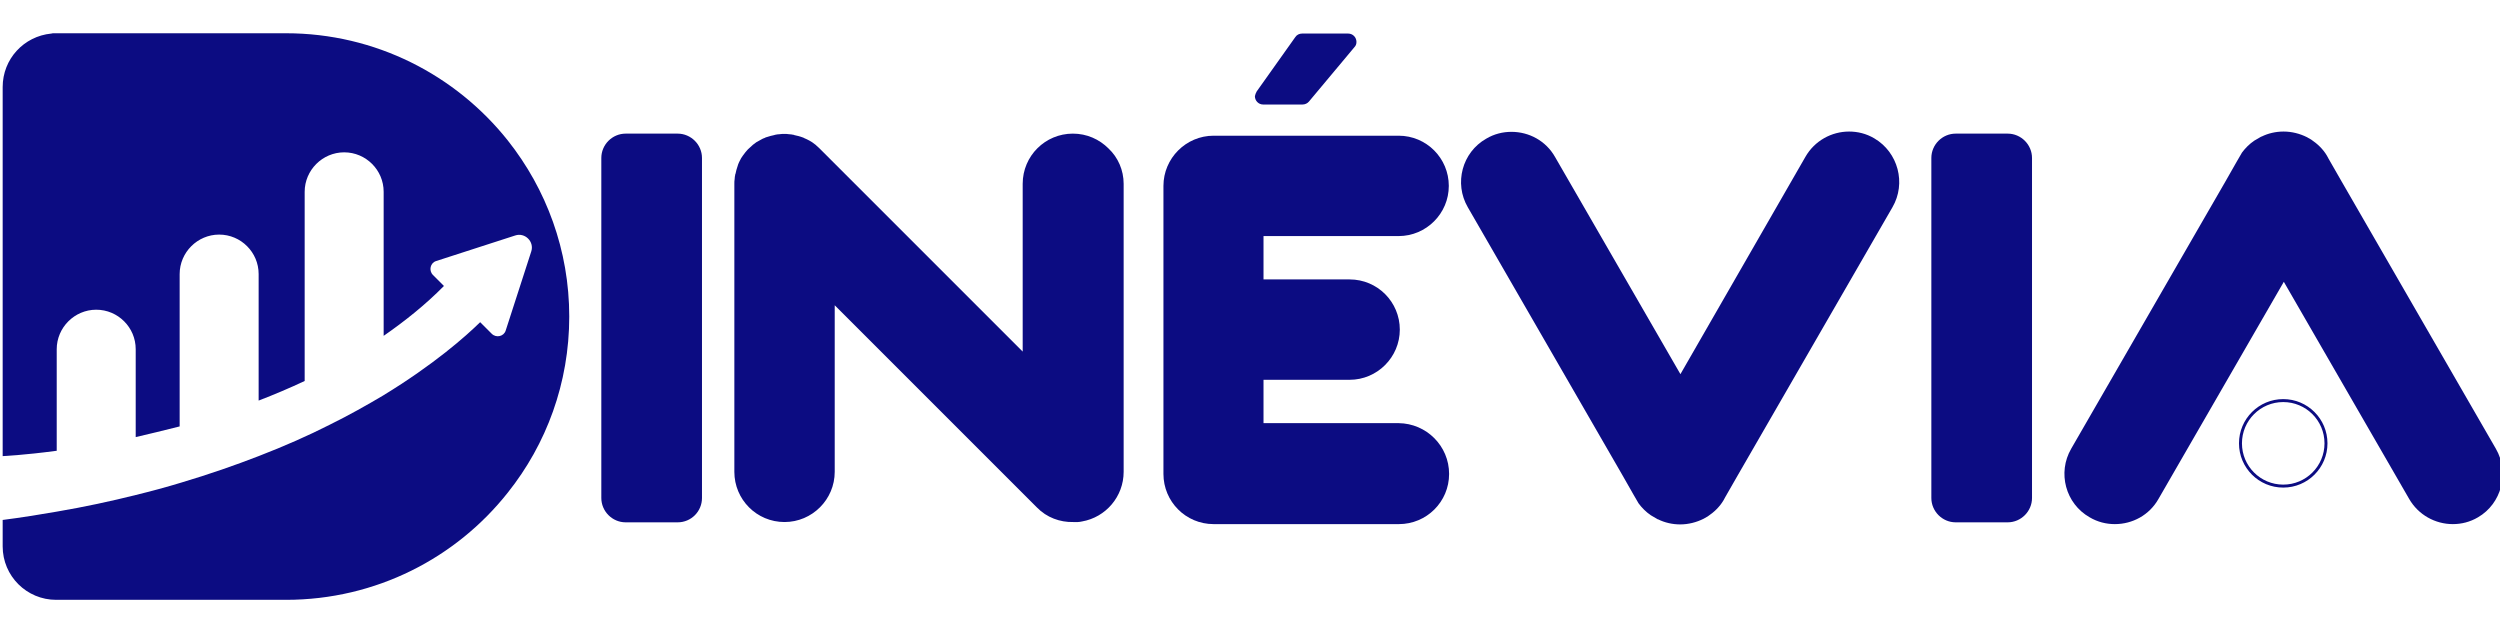
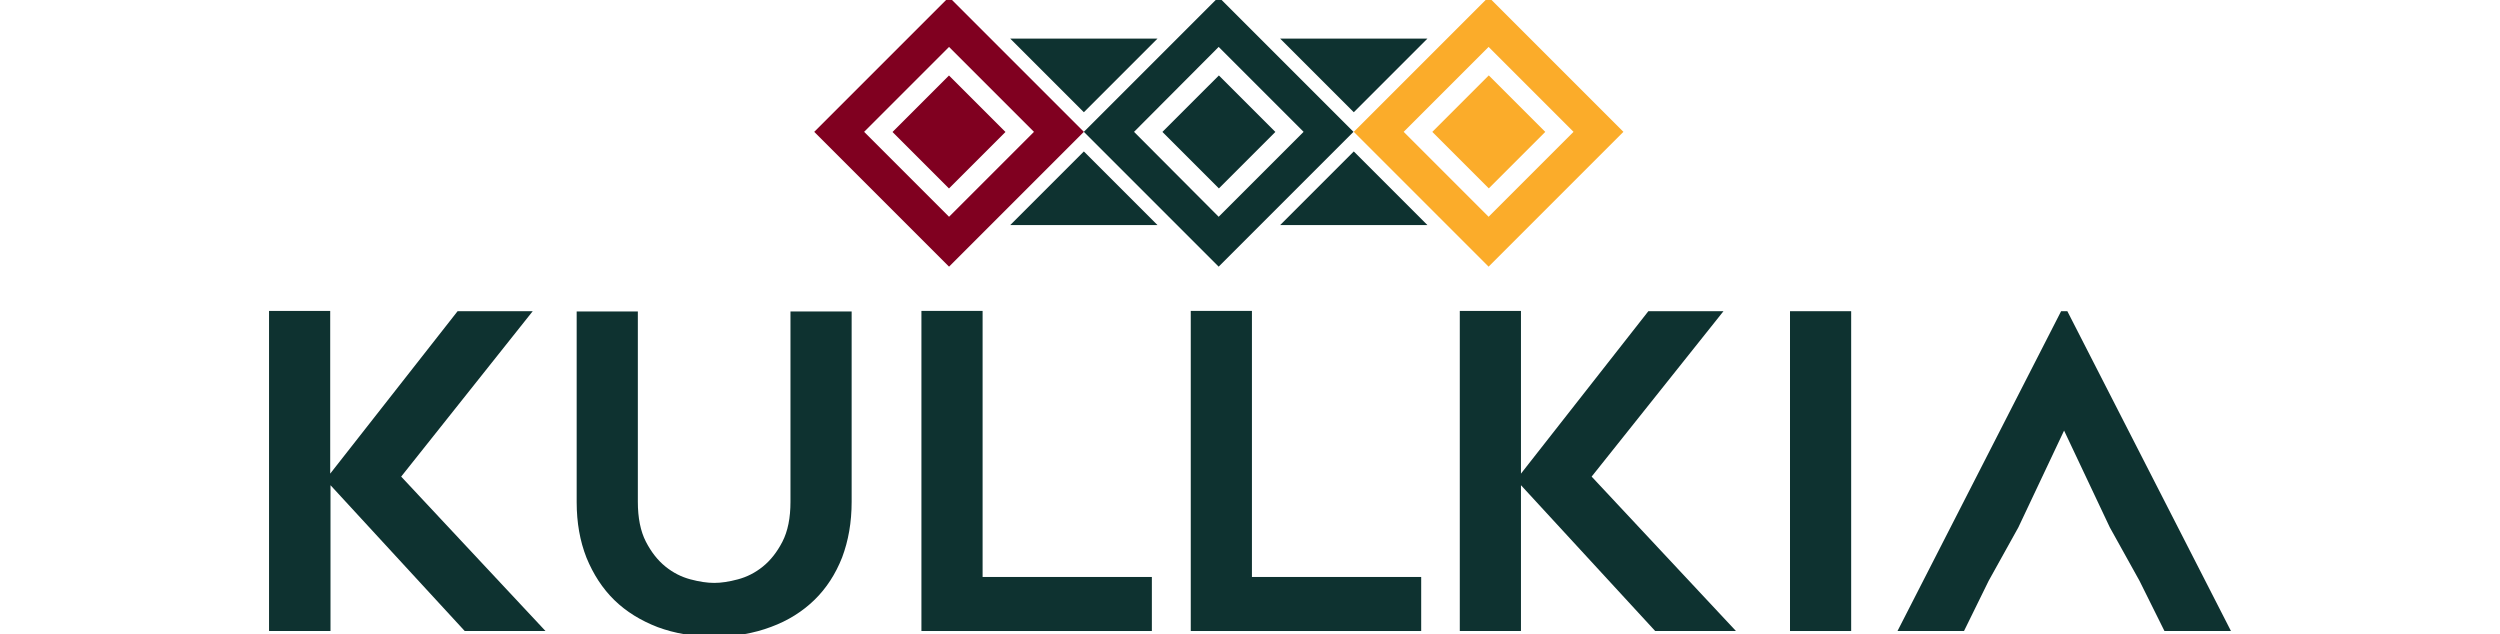
<svg xmlns="http://www.w3.org/2000/svg" version="1.1" id="Capa_1" x="0px" y="0px" viewBox="0 0 841.9 213.4" style="enable-background:new 0 0 841.9 213.4;" xml:space="preserve">
  <style type="text/css">
- 	.st0{fill:#0C0C82;}
- 	.st1{fill:none;stroke:#0C0C82;stroke-miterlimit:10;}
+ 	.st0{fill:#0E3230;}
+ 	.st1{fill:#800020;}
+ 	.st2{fill:#FBAC2A;}
</style>
-   <path class="st0" d="M228.2,175.9h-17.5c-4.5,0-8.2-3.7-8.2-8.2V53.2c0-4.5,3.7-8.2,8.2-8.2h17.5c4.5,0,8.2,3.7,8.2,8.2v114.5  C236.4,172.2,232.8,175.9,228.2,175.9z" />
-   <path class="st0" d="M378.4,61.9v97c0,8.3-6,15.3-14,16.7c-0.5,0.1-1,0.2-1.4,0.2c-0.2,0-0.4,0-0.7,0c-0.3,0-0.6,0-0.9,0  c0,0,0,0,0,0c-4.4,0.1-8.9-1.5-12.2-4.9l-68.1-68.1v56.1c0,9.3-7.6,16.9-16.9,16.9c-9.4,0-16.9-7.6-16.9-16.9v-97  c0-0.5,0-1.1,0.1-1.6c0-0.5,0.1-1,0.2-1.5c0-0.1,0-0.2,0.1-0.3c0.1-0.4,0.2-0.9,0.3-1.3c0.2-0.6,0.4-1.2,0.6-1.9  c0.2-0.4,0.3-0.8,0.5-1.1c0.3-0.6,0.6-1.2,1-1.7c0.3-0.4,0.6-0.8,0.9-1.2c0.4-0.4,0.7-0.9,1.2-1.3c0.4-0.4,0.8-0.7,1.2-1.1  c0,0,0.1,0,0.1-0.1c0.4-0.3,0.8-0.6,1.2-0.9l1.8-1c0.3-0.2,0.6-0.3,0.9-0.4c0.1,0,0.1-0.1,0.2-0.1c0.2-0.1,0.4-0.2,0.5-0.2l1.3-0.4  c0.4-0.1,0.9-0.2,1.3-0.3l0.3-0.1c0.5-0.1,1-0.2,1.5-0.2c0.6-0.1,1.1-0.1,1.6-0.1c0.5,0,1.1,0,1.6,0.1c0.5,0,1,0.1,1.5,0.2  c0.1,0,0.2,0,0.3,0.1c0.4,0.1,0.9,0.2,1.3,0.3c0.4,0.1,0.9,0.3,1.3,0.4c0.2,0.1,0.4,0.1,0.5,0.2c0.1,0,0.1,0,0.2,0.1  c0.3,0.1,0.6,0.3,0.9,0.4c0.6,0.3,1.2,0.6,1.8,1c0.4,0.3,0.8,0.6,1.2,0.9c0,0,0.1,0,0.1,0.1c0.4,0.4,0.8,0.7,1.2,1.1l68.4,68.4V61.9  c0-9.4,7.6-16.9,16.9-16.9c4.7,0,8.9,1.9,12,5C376.5,53,378.4,57.3,378.4,61.9z" />
-   <path class="st0" d="M676.1,175.9h-17.5c-4.5,0-8.2-3.7-8.2-8.2V53.2c0-4.5,3.7-8.2,8.2-8.2h17.5c4.5,0,8.2,3.7,8.2,8.2v114.5  C684.3,172.2,680.6,175.9,676.1,175.9z" />
-   <path class="st0" d="M637.3,69.8l-52,90.1l-4.3,7.5c-0.2,0.4-0.4,0.7-0.6,1.1c-1.3,2.2-3.2,4-5.3,5.4l-1.4,0.8  c-2.4,1.2-5.1,1.9-7.9,1.9c-2.6,0-5.2-0.6-7.4-1.7c0,0,0,0-0.1,0l-2.4-1.4c-1.6-1.1-3-2.5-4.1-4l-1.8-3.1l-3.7-6.5l-52-90.1  c-4.7-8.1-1.9-18.5,6.2-23.1c2.7-1.6,5.6-2.3,8.5-2.3c5.9,0,11.6,3,14.7,8.5l42.2,73.1L608,52.8c3.1-5.4,8.8-8.5,14.7-8.5  c2.9,0,5.8,0.7,8.5,2.3C639.2,51.3,642,61.7,637.3,69.8z" />
-   <path class="st0" d="M171,47.3c-17.5-22-44.5-36.1-74.7-36.1H19.1c-0.3,0-0.6,0-0.9,0c-0.3,0-0.6,0-0.9,0.1  C8,12.2,0.9,19.9,0.9,29.3v124.3c0,0,7-0.3,18.2-1.8v-34.2c0-7.3,6-13.3,13.3-13.3c3.7,0,7,1.5,9.4,3.9c2.4,2.4,3.9,5.7,3.9,9.4  v29.6c4.7-1.1,9.7-2.3,14.8-3.6V92.3c0-7.3,6-13.3,13.3-13.3c3.7,0,7,1.5,9.4,3.9c2.4,2.4,3.9,5.7,3.9,9.4v42.6  c5.2-2,10.4-4.2,15.5-6.6V64.6c0-7.3,6-13.3,13.3-13.3c3.7,0,7,1.5,9.4,3.9c2.4,2.4,3.9,5.7,3.9,9.4v48.5c7.2-5,14.1-10.5,20.3-16.8  l-3.7-3.7c-1.5-1.5-0.9-4.1,1.1-4.7l26.6-8.6c3.3-1.1,6.5,2.1,5.4,5.4l-8.6,26.6c-0.6,2-3.2,2.6-4.7,1.1l-3.9-3.9  c-4.9,4.8-15.5,14.2-32.7,24.7c-5.4,3.2-11.4,6.6-18.1,9.9c-7.1,3.6-15,7.1-23.8,10.5c-8,3.1-16.6,6.1-26,8.9  c-4.9,1.5-10.1,2.9-15.4,4.2c-8.4,2.1-17.2,4-26.6,5.6c-5.9,1-11.9,2-18.2,2.8v8.9c0,10,8.1,18,18,18h77.4  c30.3,0,57.3-14.1,74.7-36.1c13-16.3,20.7-36.9,20.7-59.3C191.7,84.3,184,63.7,171,47.3z" />
+   <path class="st0" d="M156.5,212.5l-45.2-49.1v49.1H90.6V104.7h20.6v54.8l42.9-54.7h25.3l-44.3,55.7l48.6,52H156.5z" />
+   <path class="st0" d="M240.5,214.4c-7,0-13.3-1.1-19-3.2c-5.7-2.2-10.6-5.2-14.6-9.1c-4-3.9-7.1-8.7-9.4-14.3  c-2.2-5.6-3.3-11.8-3.3-18.7v-64.2h20.6v64.1c0,5.4,0.9,9.9,2.7,13.4c1.8,3.5,4,6.3,6.6,8.4c2.6,2.1,5.4,3.5,8.4,4.3  c3,0.8,5.7,1.2,8,1.2c2.4,0,5-0.4,8-1.2c3-0.8,5.8-2.2,8.4-4.3c2.6-2.1,4.8-4.9,6.6-8.4c1.8-3.5,2.7-8,2.7-13.4v-64.1h20.6V169  c0,6.9-1.1,13.1-3.2,18.7c-2.2,5.6-5.3,10.4-9.3,14.3c-4,3.9-8.9,7-14.6,9.1C253.9,213.3,247.5,214.4,240.5,214.4z" />
+   <path class="st0" d="M387.9,194.2v18.3h-77.6V104.7h20.6v89.6H387.9z" />
+   <path class="st0" d="M478.6,194.2v18.3h-77.6V104.7h20.6v89.6H478.6z" />
+   <path class="st0" d="M557.4,212.5l-45.2-49.1v49.1h-20.6V104.7h20.6v54.8l42.9-54.7h25.3L536,160.5l48.6,52H557.4z" />
+   <path class="st0" d="M623.4,212.5h-20.6V104.8h20.6V212.5z" />
+   <polygon class="st0" points="696.2,104.8 694.1,104.8 639,212.5 661.4,212.5 669.7,195.6 679.7,177.6 695.1,145 710.5,177.6   720.5,195.6 728.9,212.5 751.3,212.5 " />
+   <path class="st0" d="M259,610l-39.2-42.5V610h-17.9v-93.5h17.9V564l37.2-47.4h22l-38.5,48.3l42.2,45.1H259z" />
+   <path class="st0" d="M331.8,611.7c-6,0-11.5-0.9-16.5-2.8c-4.9-1.9-9.2-4.5-12.6-7.9c-3.5-3.4-6.2-7.5-8.1-12.4  c-1.9-4.9-2.9-10.3-2.9-16.2v-55.7h17.9v55.6c0,4.7,0.8,8.5,2.3,11.6c1.5,3.1,3.4,5.5,5.7,7.3c2.3,1.8,4.7,3,7.3,3.7  c2.6,0.7,4.9,1,7,1c2,0,4.4-0.3,7-1c2.6-0.7,5-1.9,7.3-3.7c2.3-1.8,4.2-4.2,5.7-7.3c1.5-3.1,2.3-6.9,2.3-11.6v-55.6h17.9v55.7  c0,6-0.9,11.4-2.8,16.2c-1.9,4.9-4.6,9-8,12.4c-3.5,3.4-7.7,6-12.6,7.9C343.5,610.7,338,611.7,331.8,611.7z" />
+   <path class="st0" d="M459.7,594.1V610h-67.3v-93.5h17.9v77.7H459.7z" />
+   <path class="st0" d="M538.3,594.1V610H471v-93.5h17.9v77.7H538.3z" />
+   <path class="st0" d="M606.7,610l-39.2-42.5V610h-17.9v-93.5h17.9V564l37.2-47.4h22l-38.5,48.3l42.2,45.1H606.7z" />
+   <path class="st0" d="M663.9,610H646v-93.4h17.9V610z" />
+   <polygon class="st0" points="727,516.6 725.2,516.6 677.4,610 696.9,610 704,595.3 712.7,579.7 726.1,551.5 739.4,579.7   748.1,595.3 755.4,610 774.8,610 " />
  <g>
-     <path class="st0" d="M488,159.6c0,9.4-7.6,16.9-16.9,16.9h-62.4c-9.4,0-16.9-7.6-16.9-16.9v-97c0-9.3,7.6-16.9,16.9-16.9H471   c9.4,0,16.9,7.6,16.9,16.9c0,9.3-7.6,16.9-16.9,16.9h-45.5v14.6h29c9.4,0,16.9,7.6,16.9,16.9c0,9.3-7.6,16.9-16.9,16.9h-29v14.6h41   c0.3,0,0.6,0,0.9,0h3.6C480.4,142.6,488,150.2,488,159.6z" />
-     <path class="st0" d="M423.2,30.8l13-18.3c0.5-0.8,1.4-1.2,2.3-1.2H454c1.6,0,2.8,1.3,2.8,2.8c0,0.7-0.2,1.3-0.7,1.8l-15.3,18.3   c-0.5,0.6-1.3,1-2.2,1h-13.2c-1.6,0-2.8-1.3-2.8-2.8C422.7,31.9,422.9,31.3,423.2,30.8z" />
+     <g>
+       <path class="st1" d="M319.6,89.8l-45.4-45.4L319.6-1L365,44.4L319.6,89.8z M291,44.4L319.6,73l28.6-28.6l-28.6-28.6L291,44.4z" />
+     </g>
+     <rect x="306.1" y="31" transform="matrix(0.7071 -0.7071 0.7071 0.7071 62.1946 238.9674)" class="st1" width="26.9" height="26.9" />
  </g>
  <g>
-     <path class="st0" d="M840.5,151.1l-52-90.1l-4.3-7.5c-0.2-0.4-0.4-0.7-0.6-1.1c-1.3-2.2-3.2-4-5.3-5.4l-1.4-0.8   c-2.4-1.2-5.1-1.9-7.9-1.9c-2.6,0-5.2,0.6-7.4,1.7c0,0,0,0-0.1,0l-2.4,1.4c-1.6,1.1-3,2.5-4.1,4l-1.8,3.1l-3.7,6.5l-52,90.1   c-4.7,8.1-1.9,18.5,6.2,23.1c2.7,1.6,5.6,2.3,8.5,2.3c5.9,0,11.6-3,14.7-8.5l42.2-73.1l42.2,73.1c3.1,5.4,8.8,8.5,14.7,8.5   c2.9,0,5.8-0.7,8.5-2.3C842.4,169.6,845.2,159.2,840.5,151.1z" />
-     <circle class="st1" cx="768.9" cy="149.3" r="14.4" />
+     <g>
+       <path class="st0" d="M410.4,89.8L365,44.4L410.4-1l45.4,45.4L410.4,89.8z M381.9,44.4L410.4,73L439,44.4l-28.6-28.6L381.9,44.4z" />
+     </g>
+     <rect x="397" y="31" transform="matrix(0.7071 -0.7071 0.7071 0.7071 88.8121 303.2275)" class="st0" width="26.9" height="26.9" />
  </g>
+   <g>
+     <path class="st2" d="M501.3,89.8l-45.4-45.4L501.3-1l45.4,45.4L501.3,89.8z M472.7,44.4L501.3,73l28.6-28.6l-28.6-28.6L472.7,44.4z   " />
+   </g>
+   <rect x="487.9" y="31" transform="matrix(0.7071 -0.7071 0.7071 0.7071 115.4296 367.4875)" class="st2" width="26.9" height="26.9" />
+   <polygon class="st0" points="365,51 340.2,75.8 389.8,75.8 " />
+   <polygon class="st0" points="455.9,51 431.1,75.8 480.7,75.8 " />
+   <polygon class="st0" points="455.9,37.8 431.1,13 480.7,13 " />
+   <polygon class="st0" points="365,37.8 389.8,13 340.2,13 " />
</svg>
